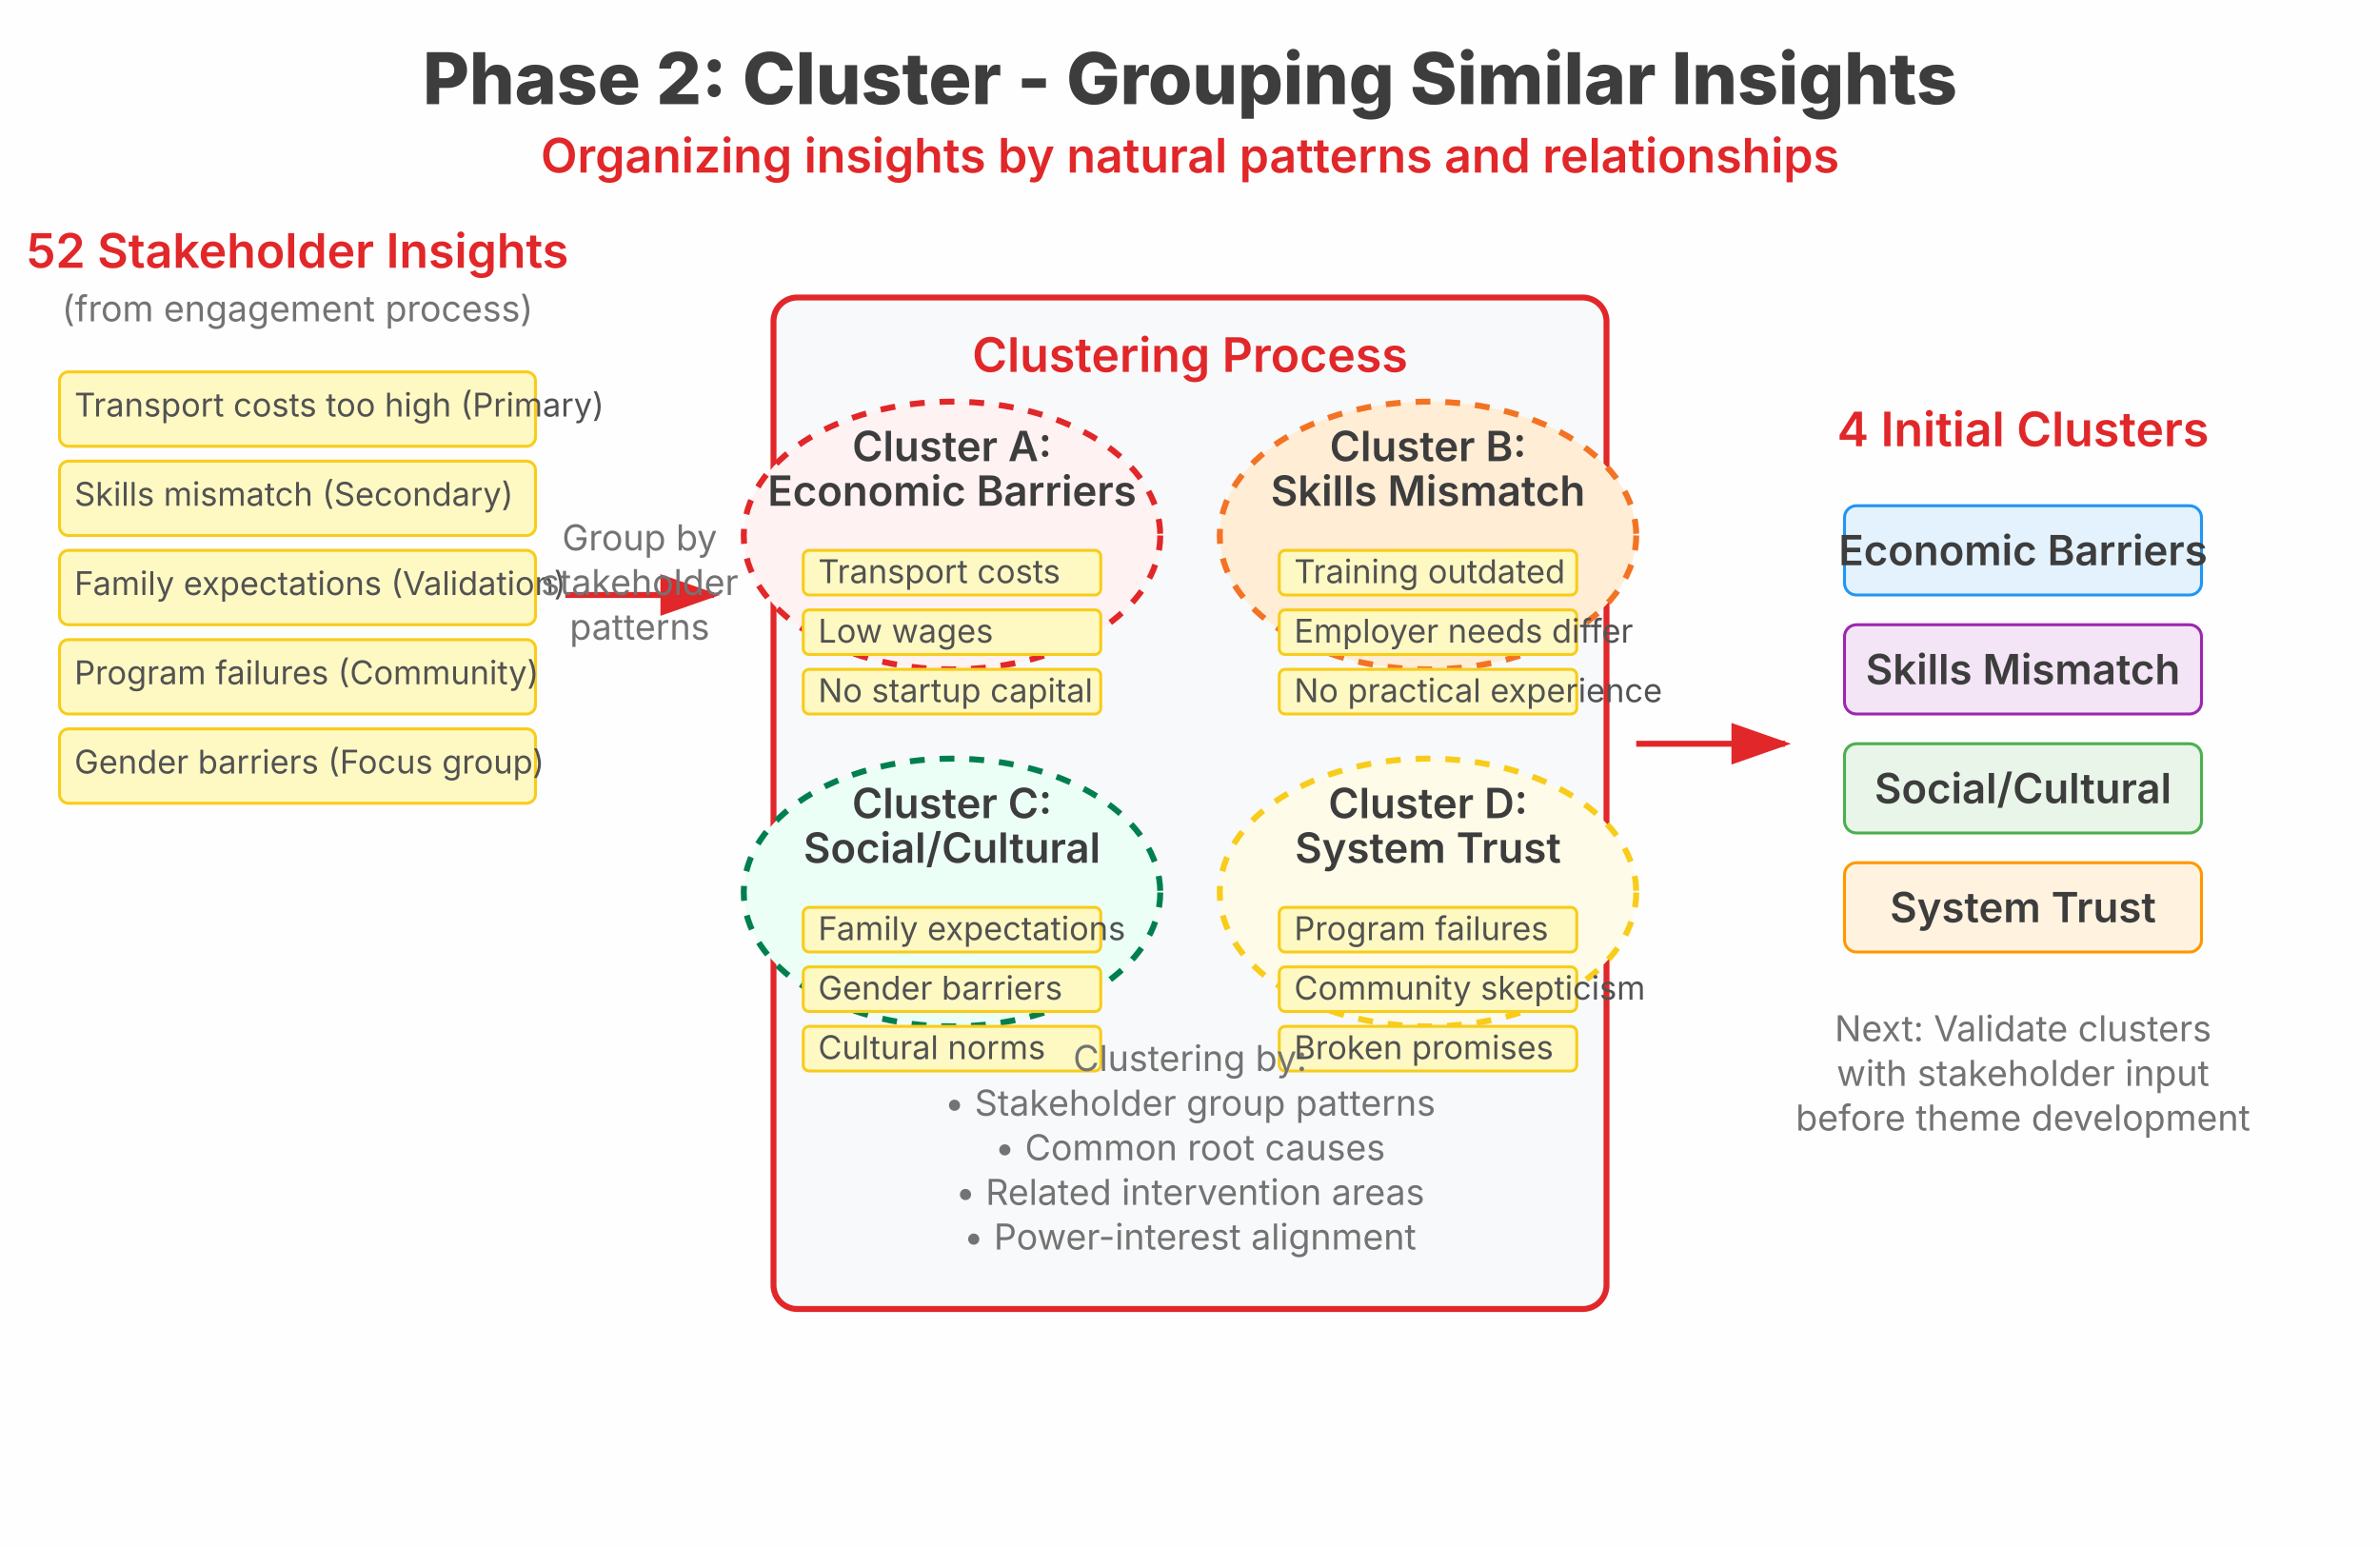
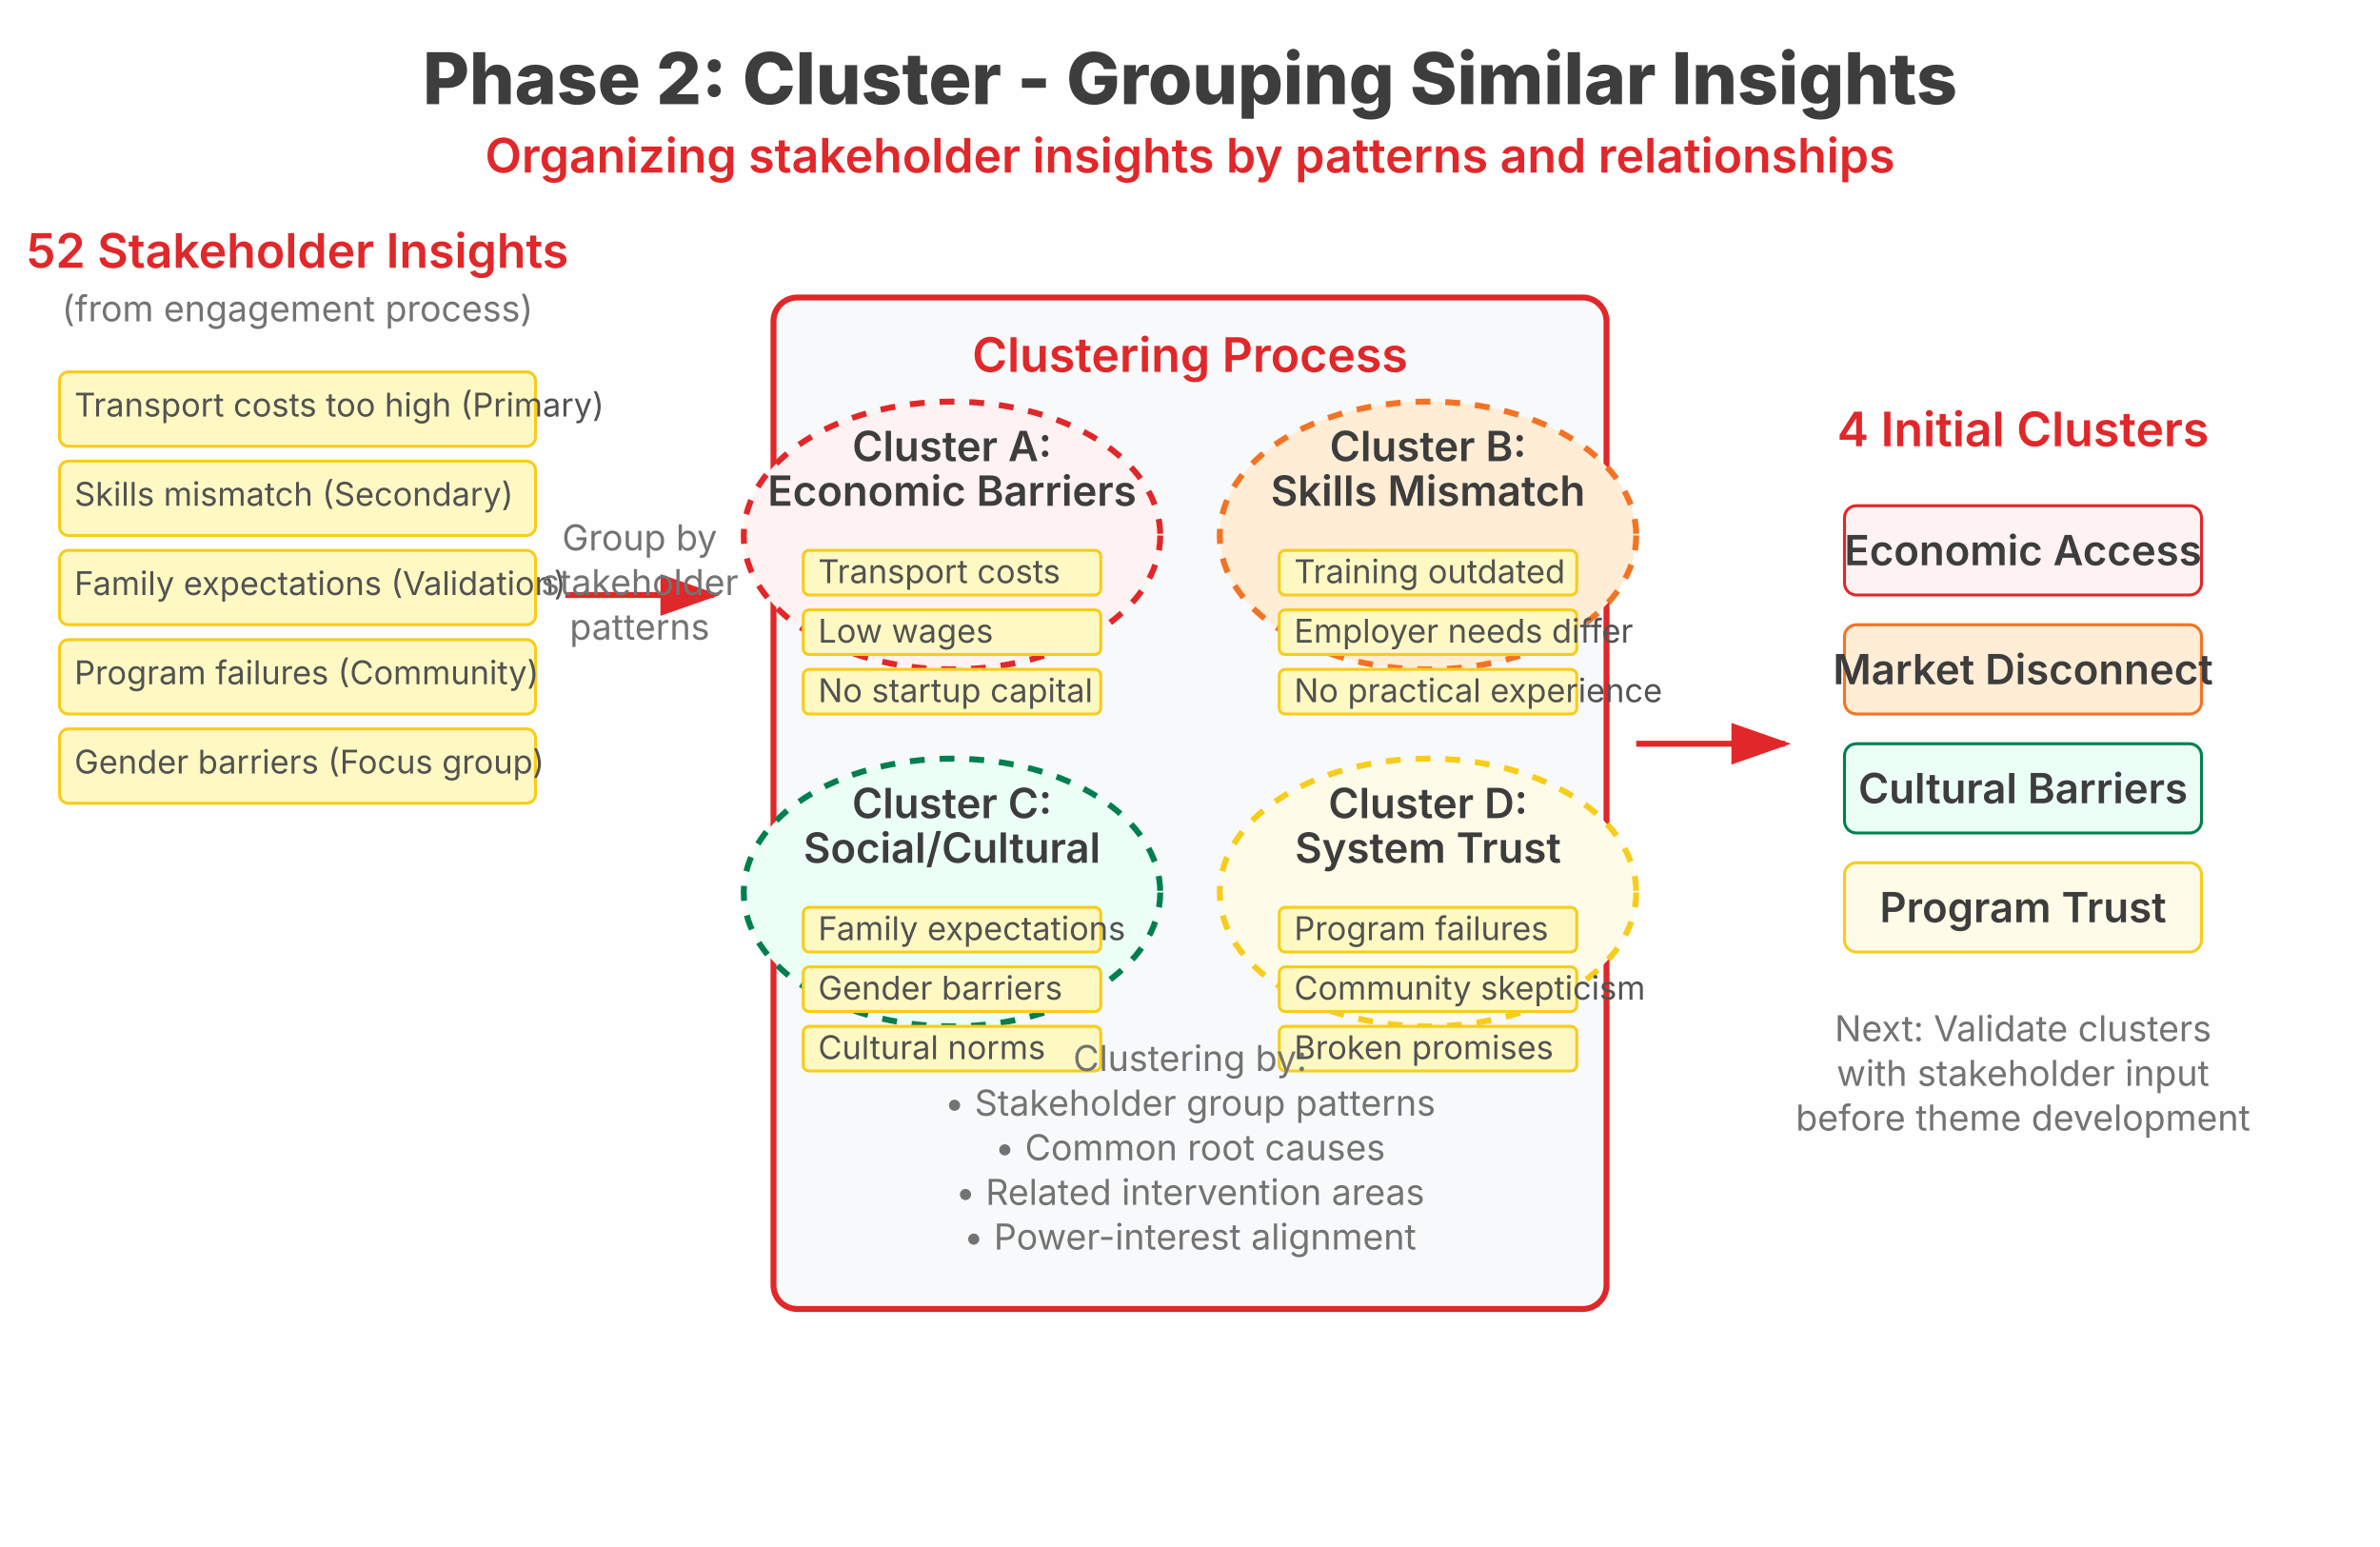
<svg xmlns="http://www.w3.org/2000/svg" viewBox="0 0 800 520">
  <defs>
    <style>
      .title-text { font-family: 'Inter', -apple-system, BlinkMacSystemFont, sans-serif; font-size: 24px; font-weight: 800; fill: #3d3d3d; }
      .phase-text { font-family: 'Inter', -apple-system, BlinkMacSystemFont, sans-serif; font-size: 16px; font-weight: 600; fill: #e12729; }
      .cluster-label { font-family: 'Inter', -apple-system, BlinkMacSystemFont, sans-serif; font-size: 14px; font-weight: 600; fill: #3d3d3d; }
      .insight-text { font-family: 'Inter', -apple-system, BlinkMacSystemFont, sans-serif; font-size: 11px; fill: #525252; }
      .process-text { font-family: 'Inter', -apple-system, BlinkMacSystemFont, sans-serif; font-size: 12px; fill: #737373; }
      .arrow { stroke: #e12729; stroke-width: 2; fill: #e12729; }
      .insight-card { fill: #fef9c3; stroke: #f8cc1b; stroke-width: 1; }
      .cluster-area-a { fill: #fef2f2; stroke: #e12729; stroke-width: 2; stroke-dasharray: 5,5; }
      .cluster-area-b { fill: #ffedd5; stroke: #f37324; stroke-width: 2; stroke-dasharray: 5,5; }
      .cluster-area-c { fill: #ecfff7; stroke: #007f4e; stroke-width: 2; stroke-dasharray: 5,5; }
      .cluster-area-d { fill: #fefce8; stroke: #f8cc1b; stroke-width: 2; stroke-dasharray: 5,5; }
    </style>
    <marker id="arrowhead" markerWidth="10" markerHeight="7" refX="9" refY="3.5" orient="auto">
      <polygon points="0 0, 10 3.5, 0 7" fill="#e12729" />
    </marker>
  </defs>
  <rect width="800" height="520" fill="#fefefe" />
  <text x="400" y="35" text-anchor="middle" class="title-text">Phase 2: Cluster - Grouping Similar Insights</text>
-   <text x="400" y="58" text-anchor="middle" class="phase-text">Organizing insights by natural patterns and relationships</text>
+   <text x="400" y="58" text-anchor="middle" class="phase-text">Organizing stakeholder insights by patterns and relationships</text>
  <text x="100" y="90" text-anchor="middle" class="phase-text">52 Stakeholder Insights</text>
  <text x="100" y="108" text-anchor="middle" class="process-text">(from engagement process)</text>
  <rect x="20" y="125" width="160" height="25" rx="3" class="insight-card" />
  <text x="25" y="140" class="insight-text">Transport costs too high (Primary)</text>
  <rect x="20" y="155" width="160" height="25" rx="3" class="insight-card" />
  <text x="25" y="170" class="insight-text">Skills mismatch (Secondary)</text>
  <rect x="20" y="185" width="160" height="25" rx="3" class="insight-card" />
  <text x="25" y="200" class="insight-text">Family expectations (Validation)</text>
  <rect x="20" y="215" width="160" height="25" rx="3" class="insight-card" />
  <text x="25" y="230" class="insight-text">Program failures (Community)</text>
  <rect x="20" y="245" width="160" height="25" rx="3" class="insight-card" />
  <text x="25" y="260" class="insight-text">Gender barriers (Focus group)</text>
  <path d="M 190 200 L 240 200" class="arrow" marker-end="url(#arrowhead)" />
  <text x="215" y="185" text-anchor="middle" class="process-text">Group by</text>
  <text x="215" y="200" text-anchor="middle" class="process-text">stakeholder</text>
  <text x="215" y="215" text-anchor="middle" class="process-text">patterns</text>
  <rect x="260" y="100" width="280" height="340" rx="8" fill="#f8f9fa" stroke="#e12729" stroke-width="2" />
  <text x="400" y="125" text-anchor="middle" class="phase-text">Clustering Process</text>
  <ellipse cx="320" cy="180" rx="70" ry="45" class="cluster-area-a" />
  <text x="320" y="155" text-anchor="middle" class="cluster-label">Cluster A:</text>
  <text x="320" y="170" text-anchor="middle" class="cluster-label">Economic Barriers</text>
  <rect x="270" y="185" width="100" height="15" rx="2" class="insight-card" />
  <text x="275" y="196" class="insight-text">Transport costs</text>
  <rect x="270" y="205" width="100" height="15" rx="2" class="insight-card" />
  <text x="275" y="216" class="insight-text">Low wages</text>
  <rect x="270" y="225" width="100" height="15" rx="2" class="insight-card" />
  <text x="275" y="236" class="insight-text">No startup capital</text>
  <ellipse cx="480" cy="180" rx="70" ry="45" class="cluster-area-b" />
  <text x="480" y="155" text-anchor="middle" class="cluster-label">Cluster B:</text>
  <text x="480" y="170" text-anchor="middle" class="cluster-label">Skills Mismatch</text>
  <rect x="430" y="185" width="100" height="15" rx="2" class="insight-card" />
  <text x="435" y="196" class="insight-text">Training outdated</text>
  <rect x="430" y="205" width="100" height="15" rx="2" class="insight-card" />
  <text x="435" y="216" class="insight-text">Employer needs differ</text>
  <rect x="430" y="225" width="100" height="15" rx="2" class="insight-card" />
  <text x="435" y="236" class="insight-text">No practical experience</text>
  <ellipse cx="320" cy="300" rx="70" ry="45" class="cluster-area-c" />
  <text x="320" y="275" text-anchor="middle" class="cluster-label">Cluster C:</text>
  <text x="320" y="290" text-anchor="middle" class="cluster-label">Social/Cultural</text>
  <rect x="270" y="305" width="100" height="15" rx="2" class="insight-card" />
  <text x="275" y="316" class="insight-text">Family expectations</text>
  <rect x="270" y="325" width="100" height="15" rx="2" class="insight-card" />
  <text x="275" y="336" class="insight-text">Gender barriers</text>
  <rect x="270" y="345" width="100" height="15" rx="2" class="insight-card" />
  <text x="275" y="356" class="insight-text">Cultural norms</text>
  <ellipse cx="480" cy="300" rx="70" ry="45" class="cluster-area-d" />
  <text x="480" y="275" text-anchor="middle" class="cluster-label">Cluster D:</text>
  <text x="480" y="290" text-anchor="middle" class="cluster-label">System Trust</text>
  <rect x="430" y="305" width="100" height="15" rx="2" class="insight-card" />
  <text x="435" y="316" class="insight-text">Program failures</text>
  <rect x="430" y="325" width="100" height="15" rx="2" class="insight-card" />
  <text x="435" y="336" class="insight-text">Community skepticism</text>
  <rect x="430" y="345" width="100" height="15" rx="2" class="insight-card" />
  <text x="435" y="356" class="insight-text">Broken promises</text>
  <text x="400" y="360" text-anchor="middle" class="process-text">Clustering by:</text>
  <text x="400" y="375" text-anchor="middle" class="process-text">• Stakeholder group patterns</text>
  <text x="400" y="390" text-anchor="middle" class="process-text">• Common root causes</text>
  <text x="400" y="405" text-anchor="middle" class="process-text">• Related intervention areas</text>
  <text x="400" y="420" text-anchor="middle" class="process-text">• Power-interest alignment</text>
  <path d="M 550 250 L 600 250" class="arrow" marker-end="url(#arrowhead)" />
  <text x="680" y="150" text-anchor="middle" class="phase-text">4 Initial Clusters</text>
-   <rect x="620" y="170" width="120" height="30" rx="4" fill="#e3f2fd" stroke="#2196f3" />
-   <text x="680" y="190" text-anchor="middle" class="cluster-label">Economic Barriers</text>
-   <rect x="620" y="210" width="120" height="30" rx="4" fill="#f3e5f5" stroke="#9c27b0" />
-   <text x="680" y="230" text-anchor="middle" class="cluster-label">Skills Mismatch</text>
-   <rect x="620" y="250" width="120" height="30" rx="4" fill="#e8f5e8" stroke="#4caf50" />
-   <text x="680" y="270" text-anchor="middle" class="cluster-label">Social/Cultural</text>
-   <rect x="620" y="290" width="120" height="30" rx="4" fill="#fff3e0" stroke="#ff9800" />
-   <text x="680" y="310" text-anchor="middle" class="cluster-label">System Trust</text>
+   <rect x="620" y="170" width="120" height="30" rx="4" fill="#fef2f2" stroke="#e12729" />
+   <text x="680" y="190" text-anchor="middle" class="cluster-label">Economic Access</text>
+   <rect x="620" y="210" width="120" height="30" rx="4" fill="#ffedd5" stroke="#f37324" />
+   <text x="680" y="230" text-anchor="middle" class="cluster-label">Market Disconnect</text>
+   <rect x="620" y="250" width="120" height="30" rx="4" fill="#ecfff7" stroke="#007f4e" />
+   <text x="680" y="270" text-anchor="middle" class="cluster-label">Cultural Barriers</text>
+   <rect x="620" y="290" width="120" height="30" rx="4" fill="#fefce8" stroke="#f8cc1b" />
+   <text x="680" y="310" text-anchor="middle" class="cluster-label">Program Trust</text>
  <text x="680" y="350" text-anchor="middle" class="process-text">Next: Validate clusters</text>
  <text x="680" y="365" text-anchor="middle" class="process-text">with stakeholder input</text>
  <text x="680" y="380" text-anchor="middle" class="process-text">before theme development</text>
</svg>
